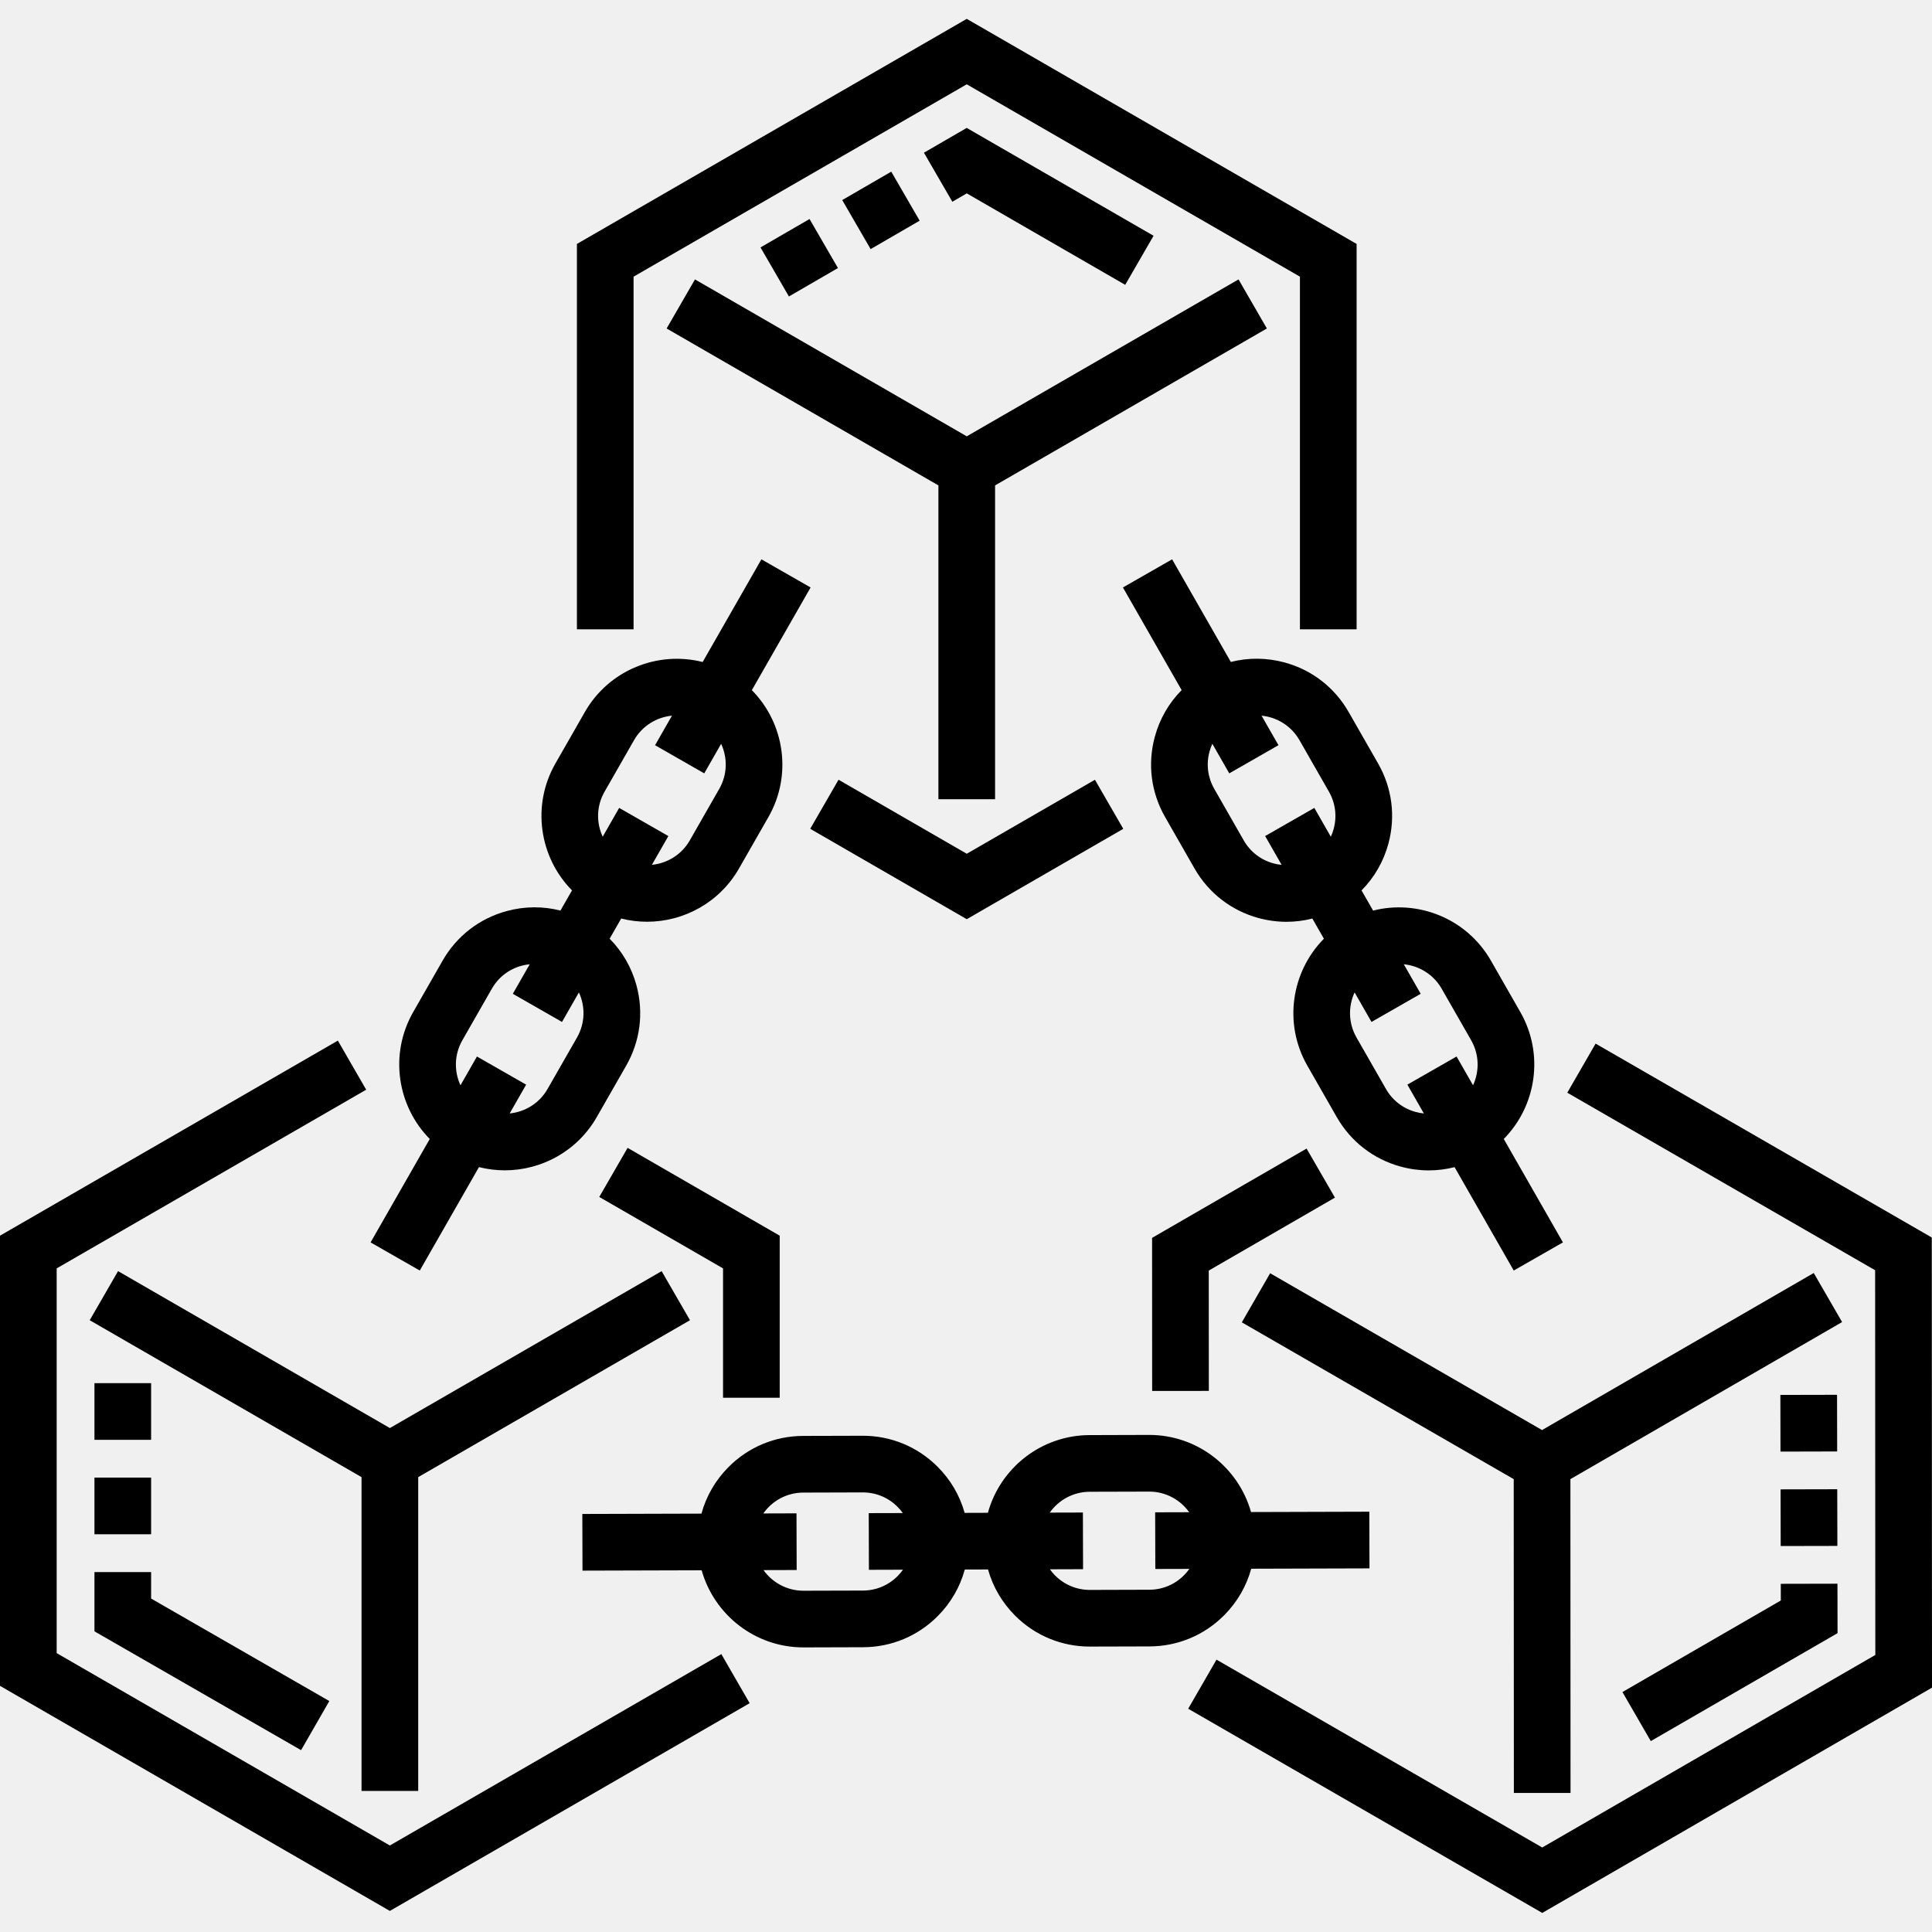
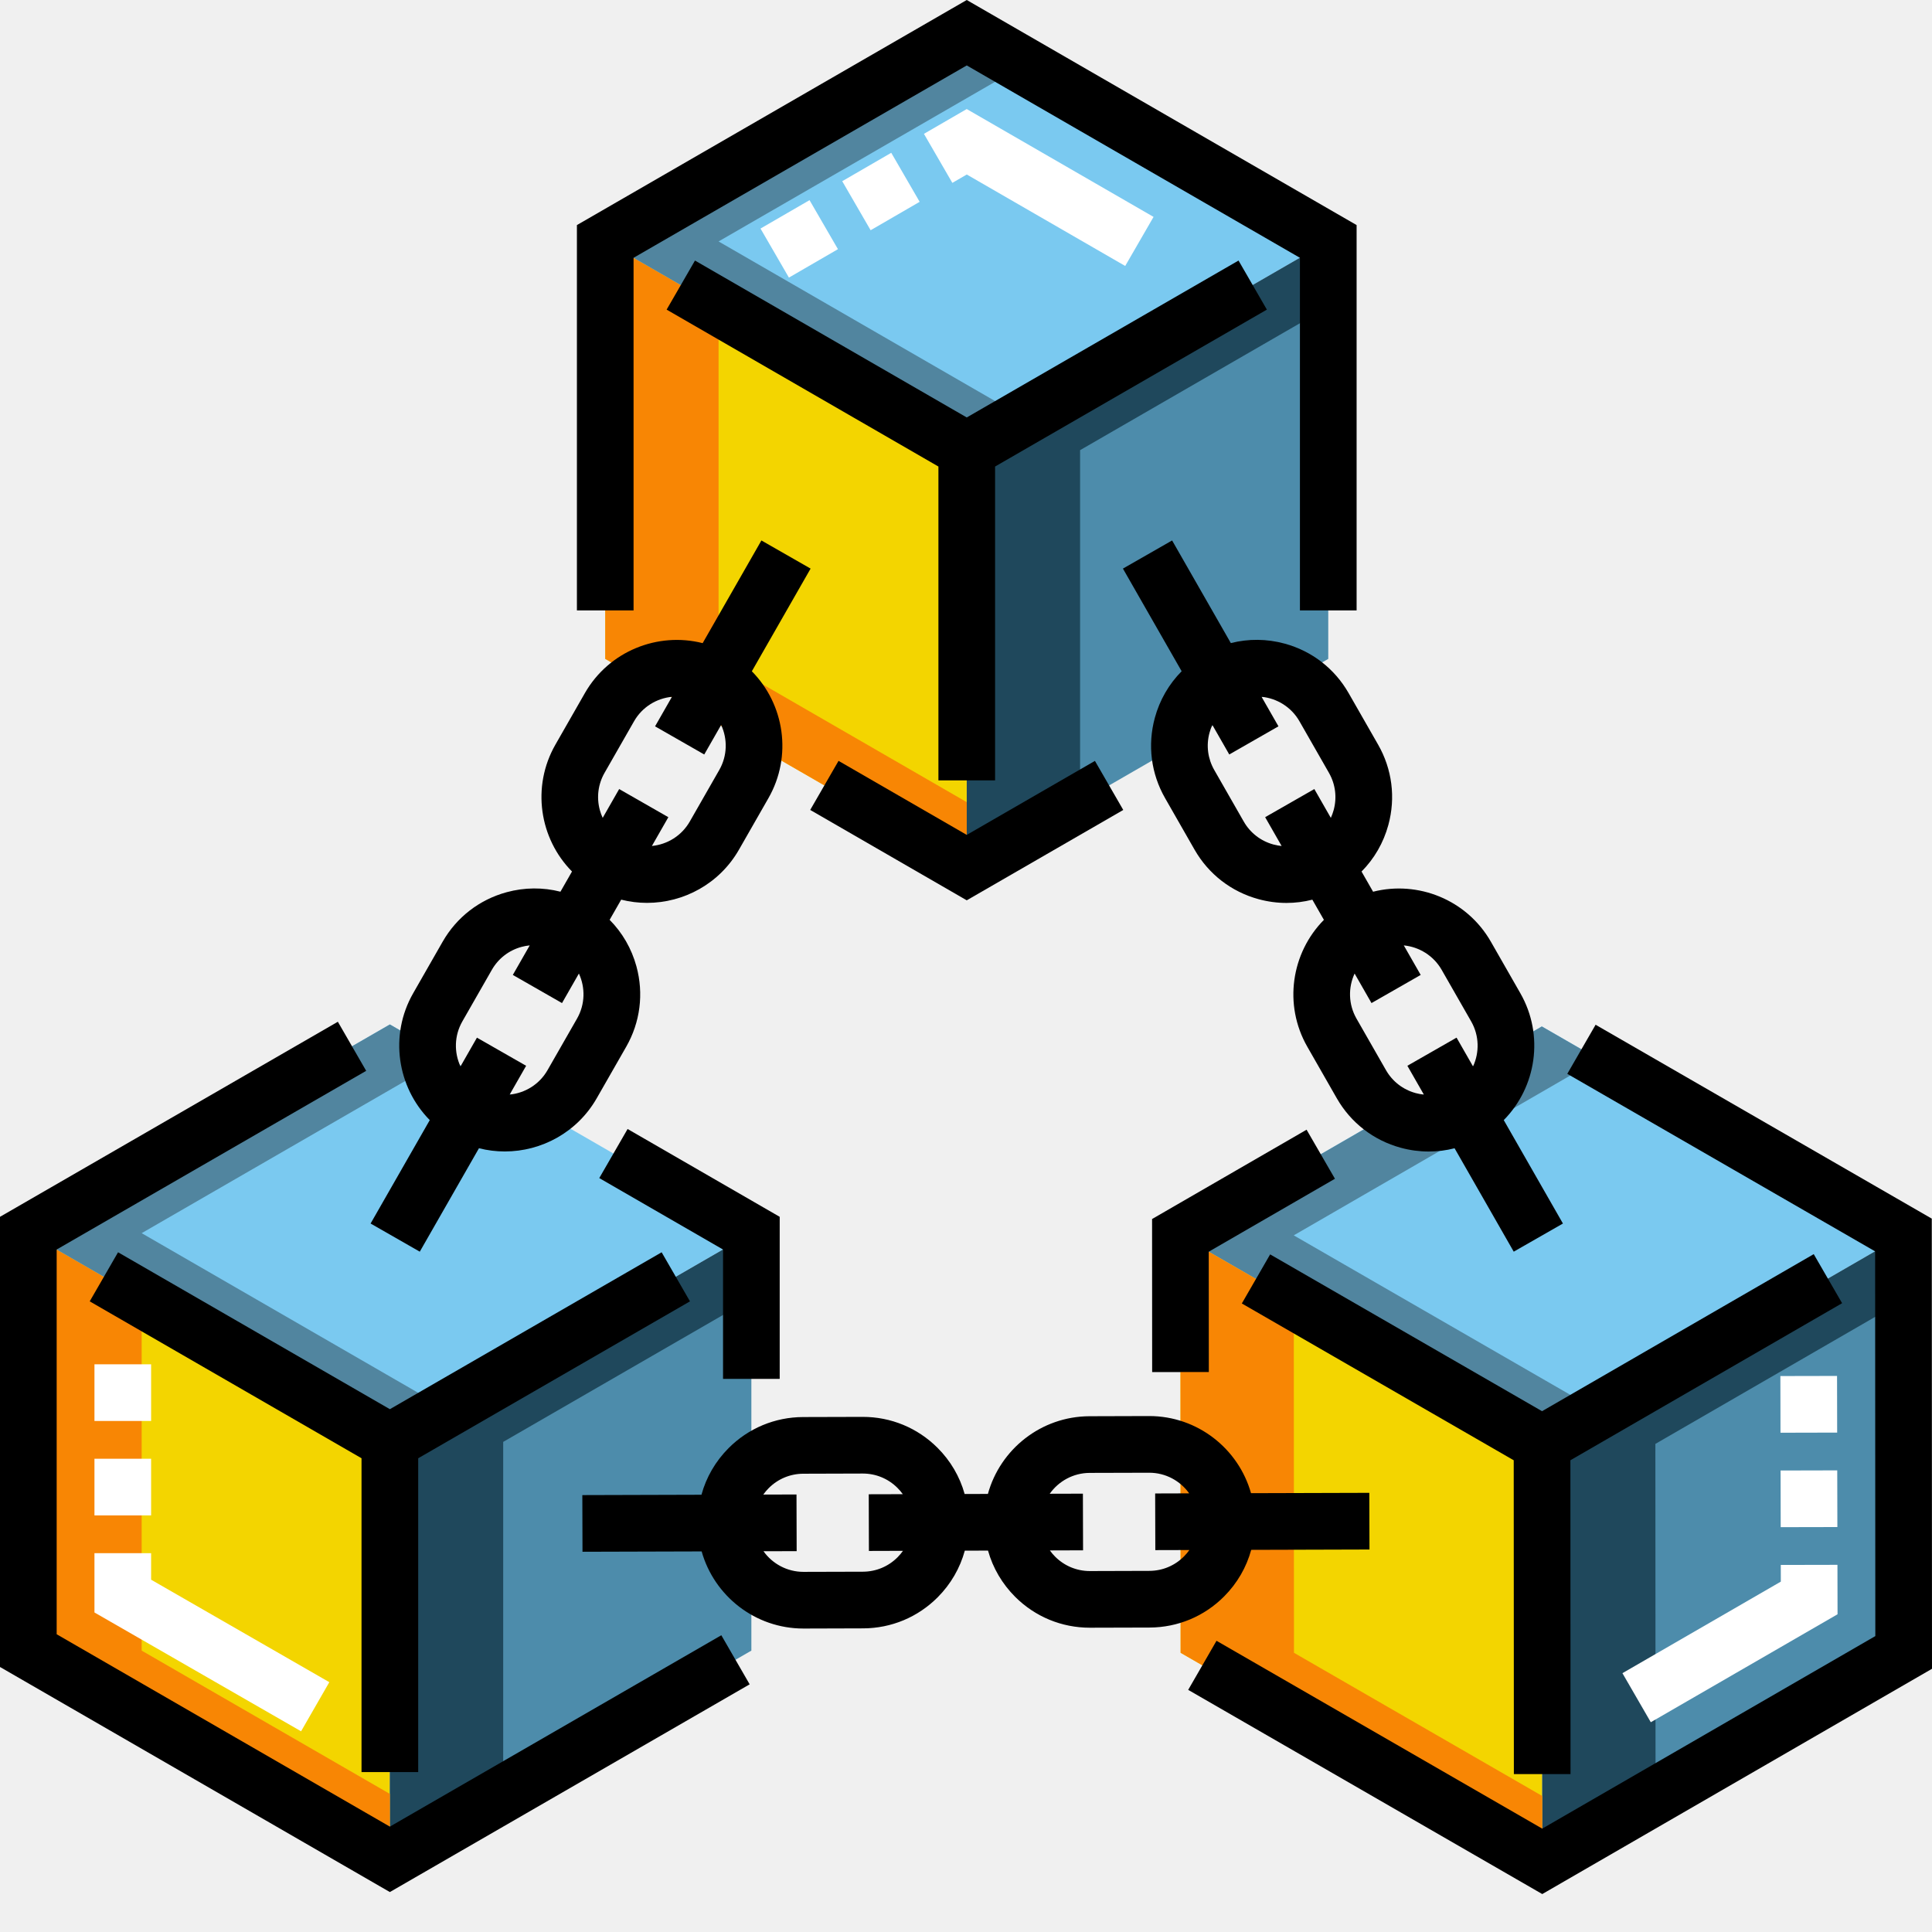
- <svg xmlns="http://www.w3.org/2000/svg" height="512pt" viewBox="0 -5 512 512" width="512pt">
-   <path d="m340.438 170.562c-4.738-1.289-9.621-1.32-14.254-.137l-15.562-27.199-13.035 7.457 15.562 27.203c-3.367 3.391-5.82 7.617-7.109 12.355-1.965 7.223-1 14.777 2.719 21.273l7.809 13.652c3.715 6.496 9.742 11.156 16.965 13.125 2.445.664 4.934.996 7.402.996 2.312 0 4.609-.293 6.852-.863l3.062 5.348c-8.625 8.727-10.781 22.469-4.398 33.625l7.809 13.652c3.719 6.496 9.742 11.156 16.965 13.121 2.445.668 4.934.996 7.402.996 2.312 0 4.613-.289 6.852-.863l15.676 27.402 13.039-7.457-15.684-27.41c8.625-8.723 10.781-22.469 4.398-33.621l-7.809-13.652c-6.383-11.156-19.324-16.262-31.215-13.25l-3.062-5.348c3.371-3.395 5.82-7.617 7.109-12.355 1.965-7.223 1-14.781-2.719-21.277l-7.809-13.648c-3.715-6.5-9.742-11.16-16.965-13.125zm41.621 86.461 7.812 13.652c2.172 3.797 2.211 8.242.5 11.938l-4.367-7.629-13.035 7.457 4.371 7.637c-.727-.07-1.453-.203-2.172-.398-3.352-.91-6.148-3.074-7.875-6.09l-7.809-13.648c-2.172-3.801-2.215-8.246-.5-11.941l4.477 7.824 13.039-7.457-4.48-7.828c4.055.398 7.867 2.688 10.039 6.484zm-33.746-47.918-13.035 7.457 4.367 7.637c-.727-.07-1.453-.203-2.172-.398-3.352-.914-6.148-3.074-7.871-6.09l-7.809-13.652c-1.727-3.016-2.176-6.523-1.262-9.875.195-.719.449-1.41.754-2.074l4.484 7.836 13.035-7.461-4.477-7.824c4.055.395 7.867 2.684 10.039 6.48l7.809 13.652c1.727 3.016 2.176 6.52 1.262 9.875-.195.719-.449 1.41-.754 2.074zm0 0" />
-   <path d="m111.246 331.707 15.684-27.41c2.258.57 4.559.852 6.844.852 9.73 0 19.199-5.066 24.367-14.102l7.812-13.648c3.715-6.496 4.68-14.055 2.715-21.277-1.289-4.738-3.742-8.961-7.109-12.355l3.062-5.348c2.262.57 4.559.852 6.844.852 9.73 0 19.199-5.066 24.371-14.102l7.809-13.652c6.383-11.152 4.227-24.895-4.398-33.621l15.57-27.211-13.035-7.457-15.57 27.211c-11.891-3.016-24.832 2.094-31.215 13.246l-7.809 13.652c-6.383 11.156-4.227 24.898 4.398 33.621l-3.062 5.352c-4.633-1.184-9.516-1.156-14.254.133-7.223 1.965-13.246 6.625-16.965 13.121l-7.809 13.652c-6.383 11.156-4.227 24.898 4.395 33.625l-15.68 27.406zm47.715-117.039c-.91-3.355-.465-6.859 1.262-9.875l7.809-13.652c2.172-3.797 5.984-6.082 10.043-6.48l-4.477 7.828 13.035 7.457 4.477-7.828c1.715 3.699 1.676 8.145-.5 11.941l-7.809 13.652c-2.176 3.797-5.984 6.086-10.043 6.48l4.363-7.625-13.035-7.461-4.367 7.637c-.309-.664-.562-1.355-.758-2.074zm-36.43 56.008 7.809-13.652c1.727-3.016 4.52-5.18 7.871-6.09.719-.195 1.445-.328 2.172-.398l-4.48 7.832 13.035 7.457 4.477-7.824c1.715 3.695 1.676 8.141-.496 11.941l-7.812 13.648c-2.172 3.801-5.984 6.086-10.039 6.484l4.363-7.629-13.035-7.457-4.363 7.629c-1.715-3.699-1.676-8.145.5-11.941zm0 0" />
-   <path d="m331.586 410.727 31.34-.09-.043-15.02-31.352.09c-3.316-11.781-14.16-20.438-26.977-20.438h-.082l-15.727.047c-12.852.035-23.688 8.766-26.941 20.59l-6.164.02c-1.285-4.605-3.746-8.824-7.23-12.285-5.289-5.258-12.301-8.152-19.758-8.152h-.082l-15.727.043c-7.484.023-14.512 2.957-19.789 8.266-3.465 3.484-5.902 7.715-7.16 12.328l-31.57.09.043 15.016 31.578-.09c3.316 11.785 14.164 20.438 26.98 20.438h.078l15.727-.047c7.484-.02 14.516-2.957 19.793-8.262 3.461-3.484 5.898-7.715 7.16-12.328l6.152-.02c1.285 4.605 3.75 8.824 7.23 12.289 5.289 5.258 12.301 8.148 19.758 8.148h.082l15.727-.043c7.484-.023 14.516-2.957 19.793-8.266 3.461-3.48 5.898-7.711 7.16-12.324zm-93.711 1.953c-2.449 2.465-5.711 3.824-9.184 3.836l-15.727.043h-.039c-4.359 0-8.23-2.156-10.59-5.465l8.789-.023-.043-15.02-8.801.027c.422-.598.895-1.164 1.422-1.691 2.449-2.465 5.711-3.824 9.184-3.836l15.727-.047h.039c3.461 0 6.715 1.344 9.168 3.785.531.523 1.008 1.086 1.434 1.684l-9.027.023.043 15.02 9.027-.027c-.422.598-.898 1.164-1.422 1.691zm66.715 3.617-15.727.047h-.039c-3.461 0-6.715-1.344-9.168-3.781-.527-.527-1.008-1.09-1.43-1.684l8.797-.027-.043-15.016-8.789.023c2.348-3.328 6.223-5.512 10.598-5.527l15.727-.043h.039c4.359 0 8.227 2.156 10.59 5.465l-9.016.027.043 15.016 9.023-.023c-.422.598-.895 1.16-1.422 1.691-2.449 2.461-5.711 3.824-9.184 3.832zm0 0" />
-   <path d="m263.707 206.805v-83.168l72.027-41.586-7.512-13.004-72.023 41.582-72.023-41.582-7.512 13.004 72.027 41.586v83.168zm0 0" />
-   <path d="m480.66 332.359-72.004 41.621-72.055-41.555-7.504 13.008 72.055 41.555.039 83.168 15.016-.004-.035-83.168 72.004-41.625zm0 0" />
-   <path d="m110.828 469.621v-83.168l72.023-41.582-7.508-13.004-72.023 41.582-72.035-41.586-7.508 13.008 72.031 41.582v83.168zm0 0" />
-   <path d="m167.902 68.32 88.297-50.98 88.297 50.98v93.449h15.02v-102.121l-103.316-59.648-103.312 59.648v102.121h15.016zm0 0" />
-   <path d="m256.199 238.594 41.477-23.945-7.508-13.004-33.969 19.609-33.977-19.617-7.508 13.004zm0 0" />
-   <path d="m103.316 484.074-88.297-50.98v-101.957l82.023-47.355-7.508-13.008-89.535 51.695v119.297l103.316 59.648 95.352-55.051-7.508-13.008zm0 0" />
-   <path d="m206.629 365.418v-42.949l-40.309-23.273-7.508 13.008 32.801 18.934v34.281zm0 0" />
-   <path d="m511.941 322.949-89.09-51.379-7.504 13.008 81.582 47.047.051 101.957-88.273 51.023-86.32-49.781-7.504 13.008 93.832 54.113 103.285-59.699zm0 0" />
-   <path d="m346.258 299.383-40.945 23.668.02 40.562 15.02-.008-.02-31.891 33.441-19.332zm0 0" />
-   <path d="m209.07 73.566-7.527-12.996 12.992-7.527 7.531 12.992zm89.121-3.082-41.984-24.238-3.824 2.219-7.531-12.996 11.34-6.57 49.512 28.582zm-67.465-9.469-7.527-12.996 12.992-7.527 7.527 12.992zm0 0" />
-   <path d="m437.477 456.41-7.516-13 41.973-24.262-.008-4.422 15.016-.031.027 13.105zm34.426-51.695-.031-15.016 15.016-.035.035 15.02zm-.055-25.027-.031-15.02 15.02-.031.031 15.016zm0 0" />
-   <path d="m79.789 458.812-54.758-31.492v-15.707h15.016v7.023l47.227 27.16zm-54.758-57.211v-15.02h15.016v15.016zm15.016-25.031h-15.016v-15.02h15.016zm0 0" />
+ <svg xmlns="http://www.w3.org/2000/svg" version="1.1" width="512" height="512" x="0" y="0" viewBox="0 0 512 512" style="enable-background:new 0 0 512 512" xml:space="preserve" class="">
+   <g>
+     <path d="m160.395 63.984v110.625l95.805 55.316v-110.629zm0 0" fill="#f3d500" data-original="#57a4ff" style="" class="" />
+     <path d="m352.004 63.984-95.805-55.312-95.805 55.312 95.805 55.312zm0 0" fill="#7ac9f0" data-original="#c6c5ca" style="" class="" />
+     <path d="m256.199 119.297v110.629l95.805-55.316v-110.625zm0 0" fill="#4d8cab" data-original="#787680" style="" class="" />
+     <path d="m504.434 327.285-95.832-55.266-95.777 55.363 95.832 55.266zm0 0" fill="#7ac9f0" data-original="#c6c5ca" style="" class="" />
+     <path d="m408.711 493.273 95.777-55.359-.055-110.629-95.777 55.363zm0 0" fill="#4d8cab" data-original="#787680" style="" class="" />
+     <path d="m408.656 382.648-95.832-55.266.055 110.625 95.832 55.266zm0 0" fill="#f3d500" data-original="#57a4ff" style="" class="" />
+     <path d="m103.316 492.742 95.805-55.312v-110.629l-95.805 55.316zm0 0" fill="#4d8cab" data-original="#787680" style="" class="" />
+     <path d="m7.508 326.801v110.629l95.809 55.312v-110.625zm0 0" fill="#f3d500" data-original="#57a4ff" style="" class="" />
+     <path d="m103.316 382.117 95.805-55.316-95.805-55.312-95.809 55.312zm0 0" fill="#7ac9f0" data-original="#c6c5ca" style="" class="" />
+     <path d="m190.43 174.609v-93.285l-30.035-17.34v110.625l95.805 55.316v-17.344zm0 0" fill="#f88604" data-original="#006df0" style="" class="" />
+     <path d="m190.43 63.984 80.789-46.645-15.02-8.668-95.805 55.312 95.805 55.312 15.02-8.672zm0 0" fill="#51859f" data-original="#898890" style="" class="" />
+     <path d="m286.234 119.297 65.77-37.973v-17.34l-95.805 55.312v110.629l30.035-17.344zm0 0" fill="#1f485c" data-original="#57565c" style="" class="" />
+     <path d="m342.859 327.383 80.777-46.691-15.035-8.672-95.777 55.363 95.832 55.266 15-8.672zm0 0" fill="#51859f" data-original="#898890" style="" class="" />
+     <path d="m438.691 382.648 65.75-38.004-.008-17.359-95.777 55.363.055 110.625 30.027-17.355zm0 0" fill="#1f485c" data-original="#57565c" style="" class="" />
+     <path d="m342.914 438.008-.047-93.301-30.043-17.324.055 110.625 95.832 55.266-.008-17.324zm0 0" fill="#f88604" data-original="#006df0" style="" class="" />
+     <path d="m133.352 382.117 65.77-37.973v-17.344l-95.805 55.316v110.625l30.035-17.34zm0 0" fill="#1f485c" data-original="#57565c" style="" class="" />
+     <path d="m37.543 437.43v-93.285l-30.035-17.344v110.629l95.809 55.312v-17.34zm0 0" fill="#f88604" data-original="#006df0" style="" class="" />
+     <path d="m37.543 326.801 80.789-46.641-15.016-8.672-95.809 55.312 95.809 55.316 15.016-8.672zm0 0" fill="#51859f" data-original="#898890" style="" class="" />
+     <path d="m340.438 170.562c-4.738-1.289-9.621-1.32-14.254-.137l-15.562-27.199-13.035 7.457 15.562 27.203c-3.367 3.391-5.82 7.617-7.109 12.355-1.965 7.223-1 14.777 2.719 21.273l7.809 13.652c3.715 6.496 9.742 11.156 16.965 13.125 2.445.664 4.934.996 7.402.996 2.312 0 4.609-.293 6.852-.863l3.062 5.348c-8.625 8.727-10.781 22.469-4.398 33.625l7.809 13.652c3.719 6.496 9.742 11.156 16.965 13.121 2.445.668 4.934.996 7.402.996 2.312 0 4.613-.289 6.852-.863l15.676 27.402 13.039-7.457-15.684-27.41c8.625-8.723 10.781-22.469 4.398-33.621l-7.809-13.652c-6.383-11.156-19.324-16.262-31.215-13.25l-3.062-5.348c3.371-3.395 5.82-7.617 7.109-12.355 1.965-7.223 1-14.781-2.719-21.277l-7.809-13.648c-3.715-6.5-9.742-11.16-16.965-13.125zm41.621 86.461 7.812 13.652c2.172 3.797 2.211 8.242.5 11.938l-4.367-7.629-13.035 7.457 4.371 7.637c-.727-.07-1.453-.203-2.172-.398-3.352-.91-6.148-3.074-7.875-6.09l-7.809-13.648c-2.172-3.801-2.215-8.246-.5-11.941l4.477 7.824 13.039-7.457-4.48-7.828c4.055.398 7.867 2.688 10.039 6.484zm-33.746-47.918-13.035 7.457 4.367 7.637c-.727-.07-1.453-.203-2.172-.398-3.352-.914-6.148-3.074-7.871-6.09l-7.809-13.652c-1.727-3.016-2.176-6.523-1.262-9.875.195-.719.449-1.41.754-2.074l4.484 7.836 13.035-7.461-4.477-7.824c4.055.395 7.867 2.684 10.039 6.48l7.809 13.652c1.727 3.016 2.176 6.52 1.262 9.875-.195.719-.449 1.41-.754 2.074zm0 0" fill="#000000" data-original="#000000" style="" class="" />
+     <path d="m111.246 331.707 15.684-27.41c2.258.57 4.559.852 6.844.852 9.73 0 19.199-5.066 24.367-14.102l7.812-13.648c3.715-6.496 4.68-14.055 2.715-21.277-1.289-4.738-3.742-8.961-7.109-12.355l3.062-5.348c2.262.57 4.559.852 6.844.852 9.73 0 19.199-5.066 24.371-14.102l7.809-13.652c6.383-11.152 4.227-24.895-4.398-33.621l15.57-27.211-13.035-7.457-15.57 27.211c-11.891-3.016-24.832 2.094-31.215 13.246l-7.809 13.652c-6.383 11.156-4.227 24.898 4.398 33.621l-3.062 5.352c-4.633-1.184-9.516-1.156-14.254.133-7.223 1.965-13.246 6.625-16.965 13.121l-7.809 13.652c-6.383 11.156-4.227 24.898 4.395 33.625l-15.68 27.406zm47.715-117.039c-.91-3.355-.465-6.859 1.262-9.875l7.809-13.652c2.172-3.797 5.984-6.082 10.043-6.48l-4.477 7.828 13.035 7.457 4.477-7.828c1.715 3.699 1.676 8.145-.5 11.941l-7.809 13.652c-2.176 3.797-5.984 6.086-10.043 6.48l4.363-7.625-13.035-7.461-4.367 7.637c-.309-.664-.562-1.355-.758-2.074zm-36.43 56.008 7.809-13.652c1.727-3.016 4.52-5.18 7.871-6.09.719-.195 1.445-.328 2.172-.398l-4.48 7.832 13.035 7.457 4.477-7.824c1.715 3.695 1.676 8.141-.496 11.941l-7.812 13.648c-2.172 3.801-5.984 6.086-10.039 6.484l4.363-7.629-13.035-7.457-4.363 7.629c-1.715-3.699-1.676-8.145.5-11.941zm0 0" fill="#000000" data-original="#000000" style="" class="" />
+     <path d="m331.586 410.727 31.34-.09-.043-15.02-31.352.09c-3.316-11.781-14.16-20.438-26.977-20.438h-.082l-15.727.047c-12.852.035-23.688 8.766-26.941 20.59l-6.164.02c-1.285-4.605-3.746-8.824-7.23-12.285-5.289-5.258-12.301-8.152-19.758-8.152h-.082l-15.727.043c-7.484.023-14.512 2.957-19.789 8.266-3.465 3.484-5.902 7.715-7.16 12.328l-31.57.09.043 15.016 31.578-.09c3.316 11.785 14.164 20.438 26.98 20.438h.078l15.727-.047c7.484-.02 14.516-2.957 19.793-8.262 3.461-3.484 5.898-7.715 7.16-12.328l6.152-.02c1.285 4.605 3.75 8.824 7.23 12.289 5.289 5.258 12.301 8.148 19.758 8.148h.082l15.727-.043c7.484-.023 14.516-2.957 19.793-8.266 3.461-3.48 5.898-7.711 7.16-12.324zm-93.711 1.953c-2.449 2.465-5.711 3.824-9.184 3.836l-15.727.043h-.039c-4.359 0-8.23-2.156-10.59-5.465l8.789-.023-.043-15.02-8.801.027c.422-.598.895-1.164 1.422-1.691 2.449-2.465 5.711-3.824 9.184-3.836l15.727-.047h.039c3.461 0 6.715 1.344 9.168 3.785.531.523 1.008 1.086 1.434 1.684l-9.027.023.043 15.02 9.027-.027c-.422.598-.898 1.164-1.422 1.691zm66.715 3.617-15.727.047h-.039c-3.461 0-6.715-1.344-9.168-3.781-.527-.527-1.008-1.09-1.43-1.684l8.797-.027-.043-15.016-8.789.023c2.348-3.328 6.223-5.512 10.598-5.527l15.727-.043h.039c4.359 0 8.227 2.156 10.59 5.465l-9.016.027.043 15.016 9.023-.023c-.422.598-.895 1.16-1.422 1.691-2.449 2.461-5.711 3.824-9.184 3.832zm0 0" fill="#000000" data-original="#000000" style="" class="" />
+     <path d="m263.707 206.805v-83.168l72.027-41.586-7.512-13.004-72.023 41.582-72.023-41.582-7.512 13.004 72.027 41.586v83.168zm0 0" fill="#000000" data-original="#000000" style="" class="" />
+     <path d="m480.66 332.359-72.004 41.621-72.055-41.555-7.504 13.008 72.055 41.555.039 83.168 15.016-.004-.035-83.168 72.004-41.625zm0 0" fill="#000000" data-original="#000000" style="" class="" />
+     <path d="m110.828 469.621v-83.168l72.023-41.582-7.508-13.004-72.023 41.582-72.035-41.586-7.508 13.008 72.031 41.582v83.168zm0 0" fill="#000000" data-original="#000000" style="" class="" />
+     <path d="m167.902 68.32 88.297-50.98 88.297 50.98v93.449h15.02v-102.121l-103.316-59.648-103.312 59.648v102.121h15.016zm0 0" fill="#000000" data-original="#000000" style="" class="" />
+     <path d="m256.199 238.594 41.477-23.945-7.508-13.004-33.969 19.609-33.977-19.617-7.508 13.004zm0 0" fill="#000000" data-original="#000000" style="" class="" />
+     <path d="m103.316 484.074-88.297-50.98v-101.957l82.023-47.355-7.508-13.008-89.535 51.695v119.297l103.316 59.648 95.352-55.051-7.508-13.008zm0 0" fill="#000000" data-original="#000000" style="" class="" />
+     <path d="m206.629 365.418v-42.949l-40.309-23.273-7.508 13.008 32.801 18.934v34.281zm0 0" fill="#000000" data-original="#000000" style="" class="" />
+     <path d="m511.941 322.949-89.09-51.379-7.504 13.008 81.582 47.047.051 101.957-88.273 51.023-86.32-49.781-7.504 13.008 93.832 54.113 103.285-59.699zm0 0" fill="#000000" data-original="#000000" style="" class="" />
+     <path d="m346.258 299.383-40.945 23.668.02 40.562 15.02-.008-.02-31.891 33.441-19.332zm0 0" fill="#000000" data-original="#000000" style="" class="" />
+     <g fill="#fff">
+       <path d="m209.07 73.566-7.527-12.996 12.992-7.527 7.531 12.992zm89.121-3.082-41.984-24.238-3.824 2.219-7.531-12.996 11.34-6.57 49.512 28.582zm-67.465-9.469-7.527-12.996 12.992-7.527 7.527 12.992zm0 0" fill="#ffffff" data-original="#ffffff" style="" class="" />
+       <path d="m437.477 456.41-7.516-13 41.973-24.262-.008-4.422 15.016-.031.027 13.105zm34.426-51.695-.031-15.016 15.016-.035.035 15.02zm-.055-25.027-.031-15.02 15.02-.031.031 15.016zm0 0" fill="#ffffff" data-original="#ffffff" style="" class="" />
+       <path d="m79.789 458.812-54.758-31.492v-15.707h15.016v7.023l47.227 27.16zm-54.758-57.211v-15.02h15.016v15.016zm15.016-25.031h-15.016v-15.02h15.016zm0 0" fill="#ffffff" data-original="#ffffff" style="" class="" />
+     </g>
+   </g>
</svg>
